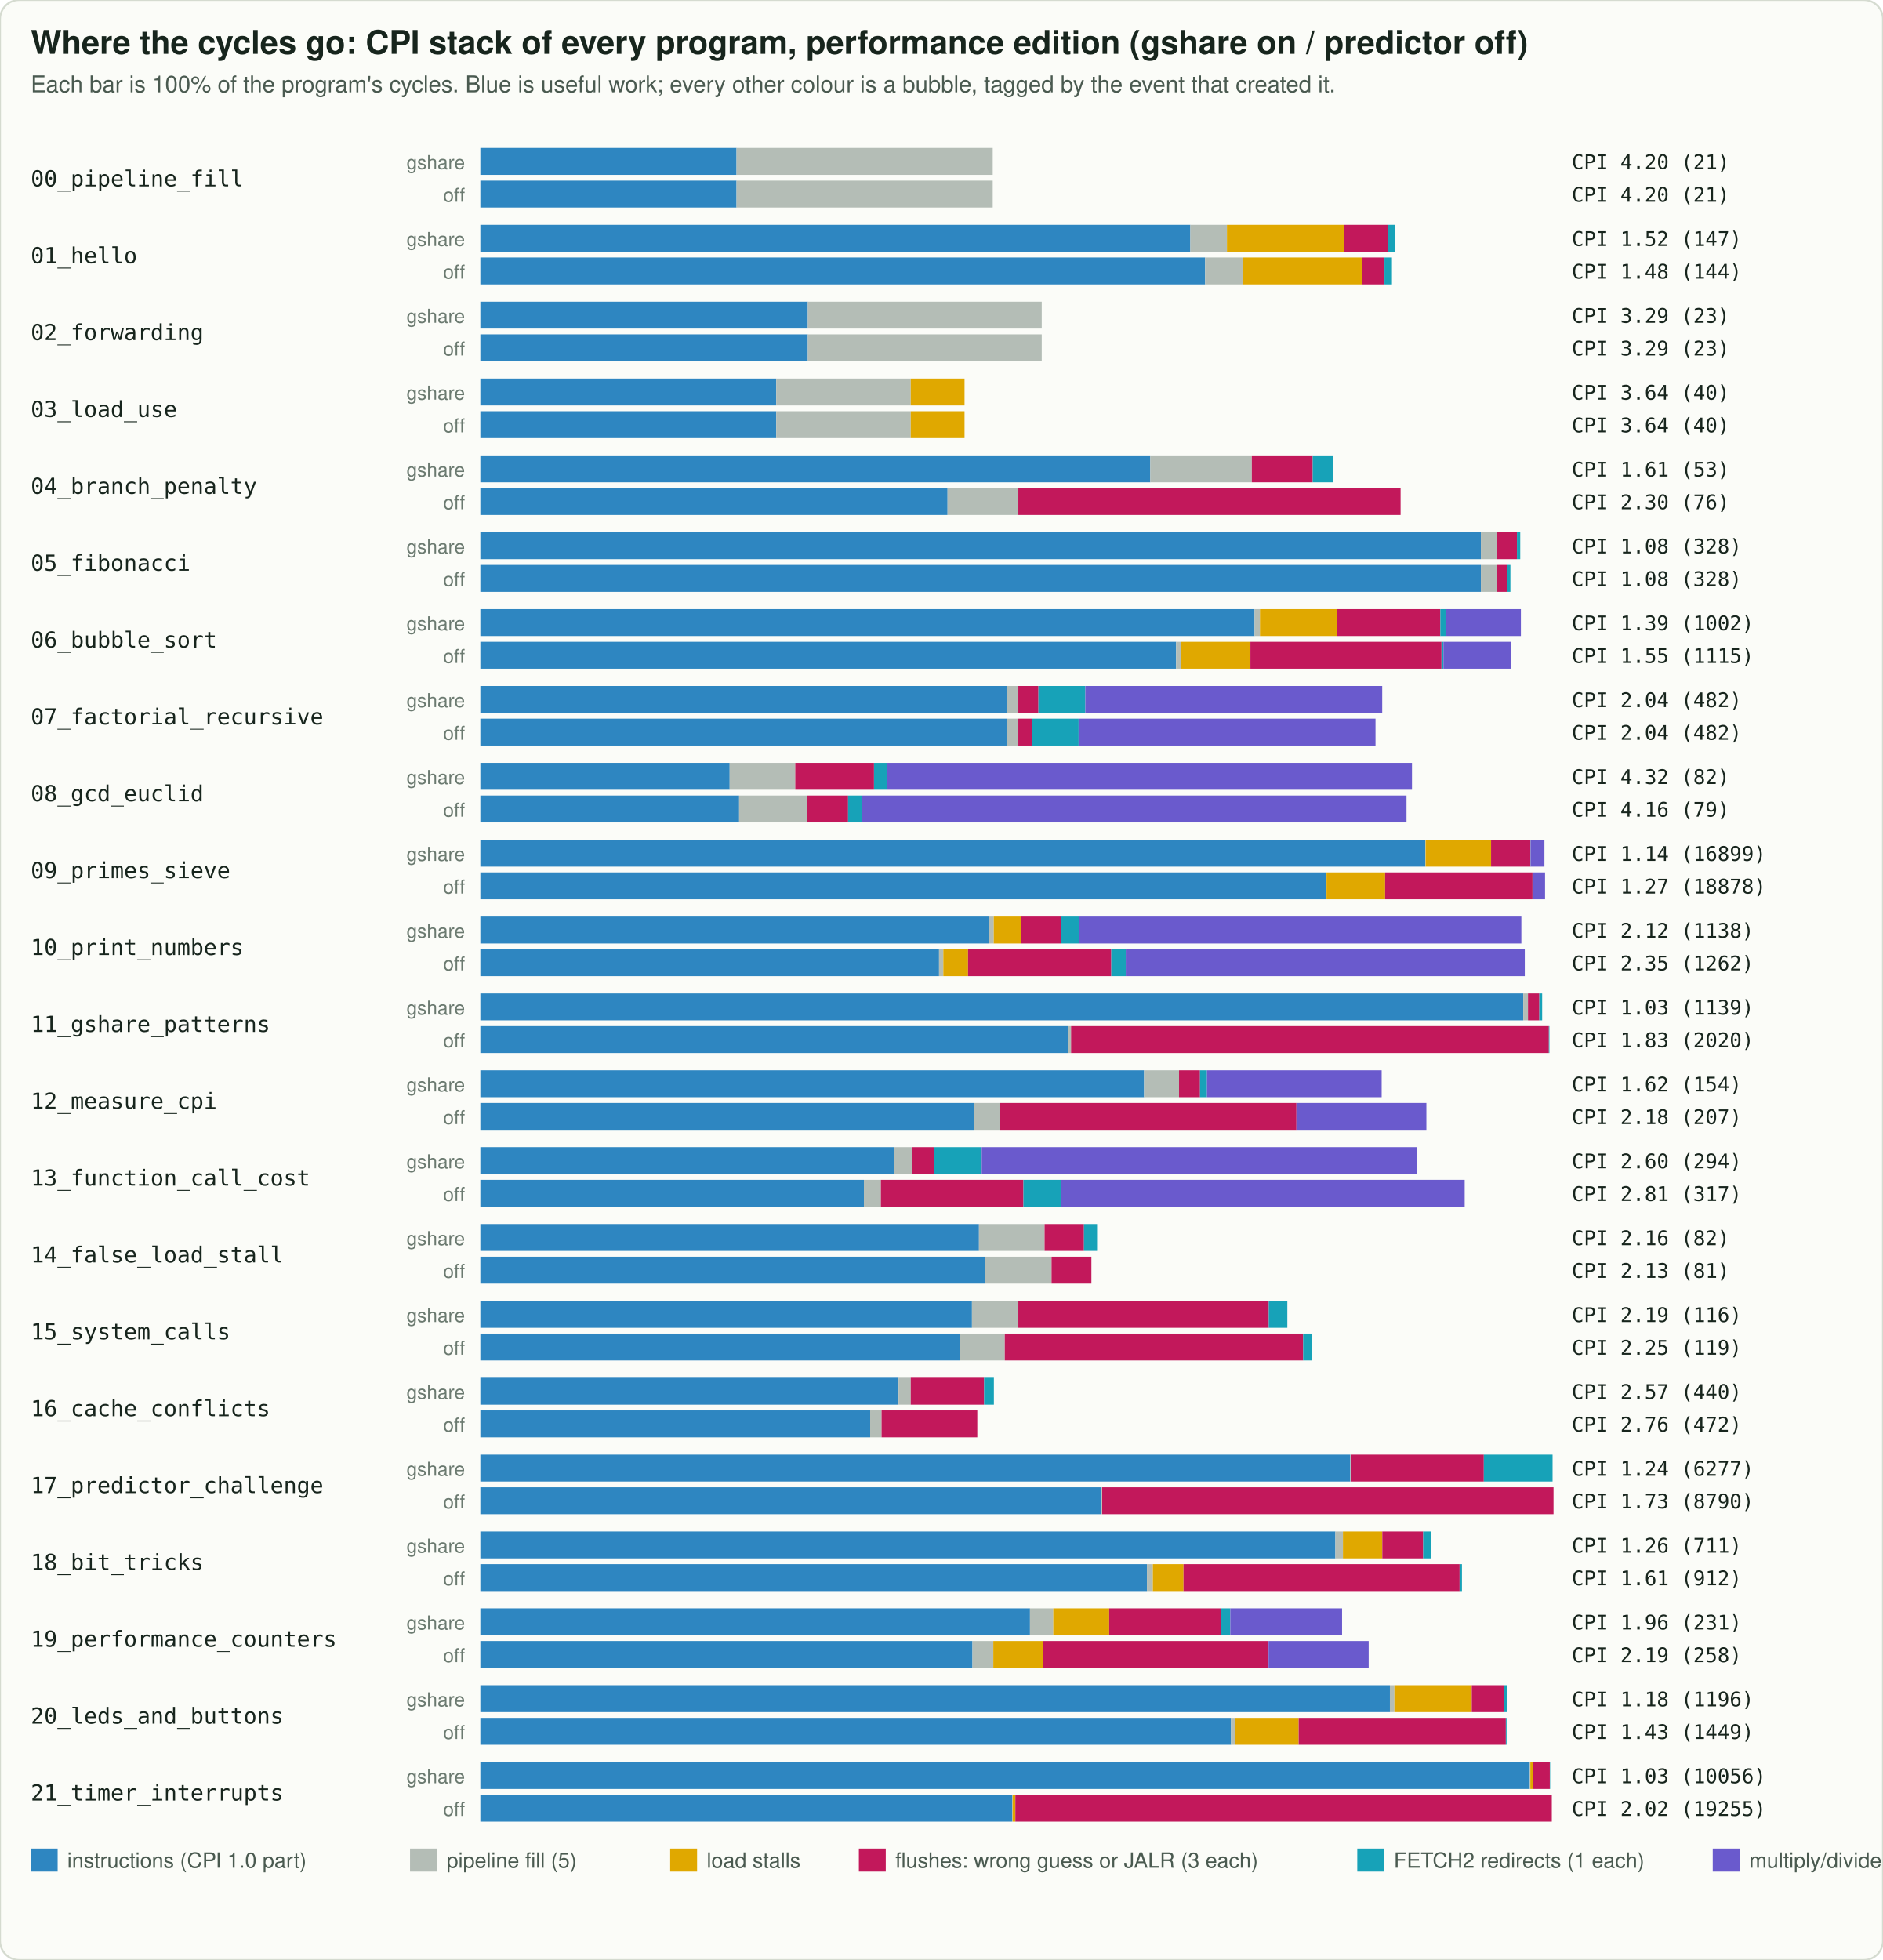
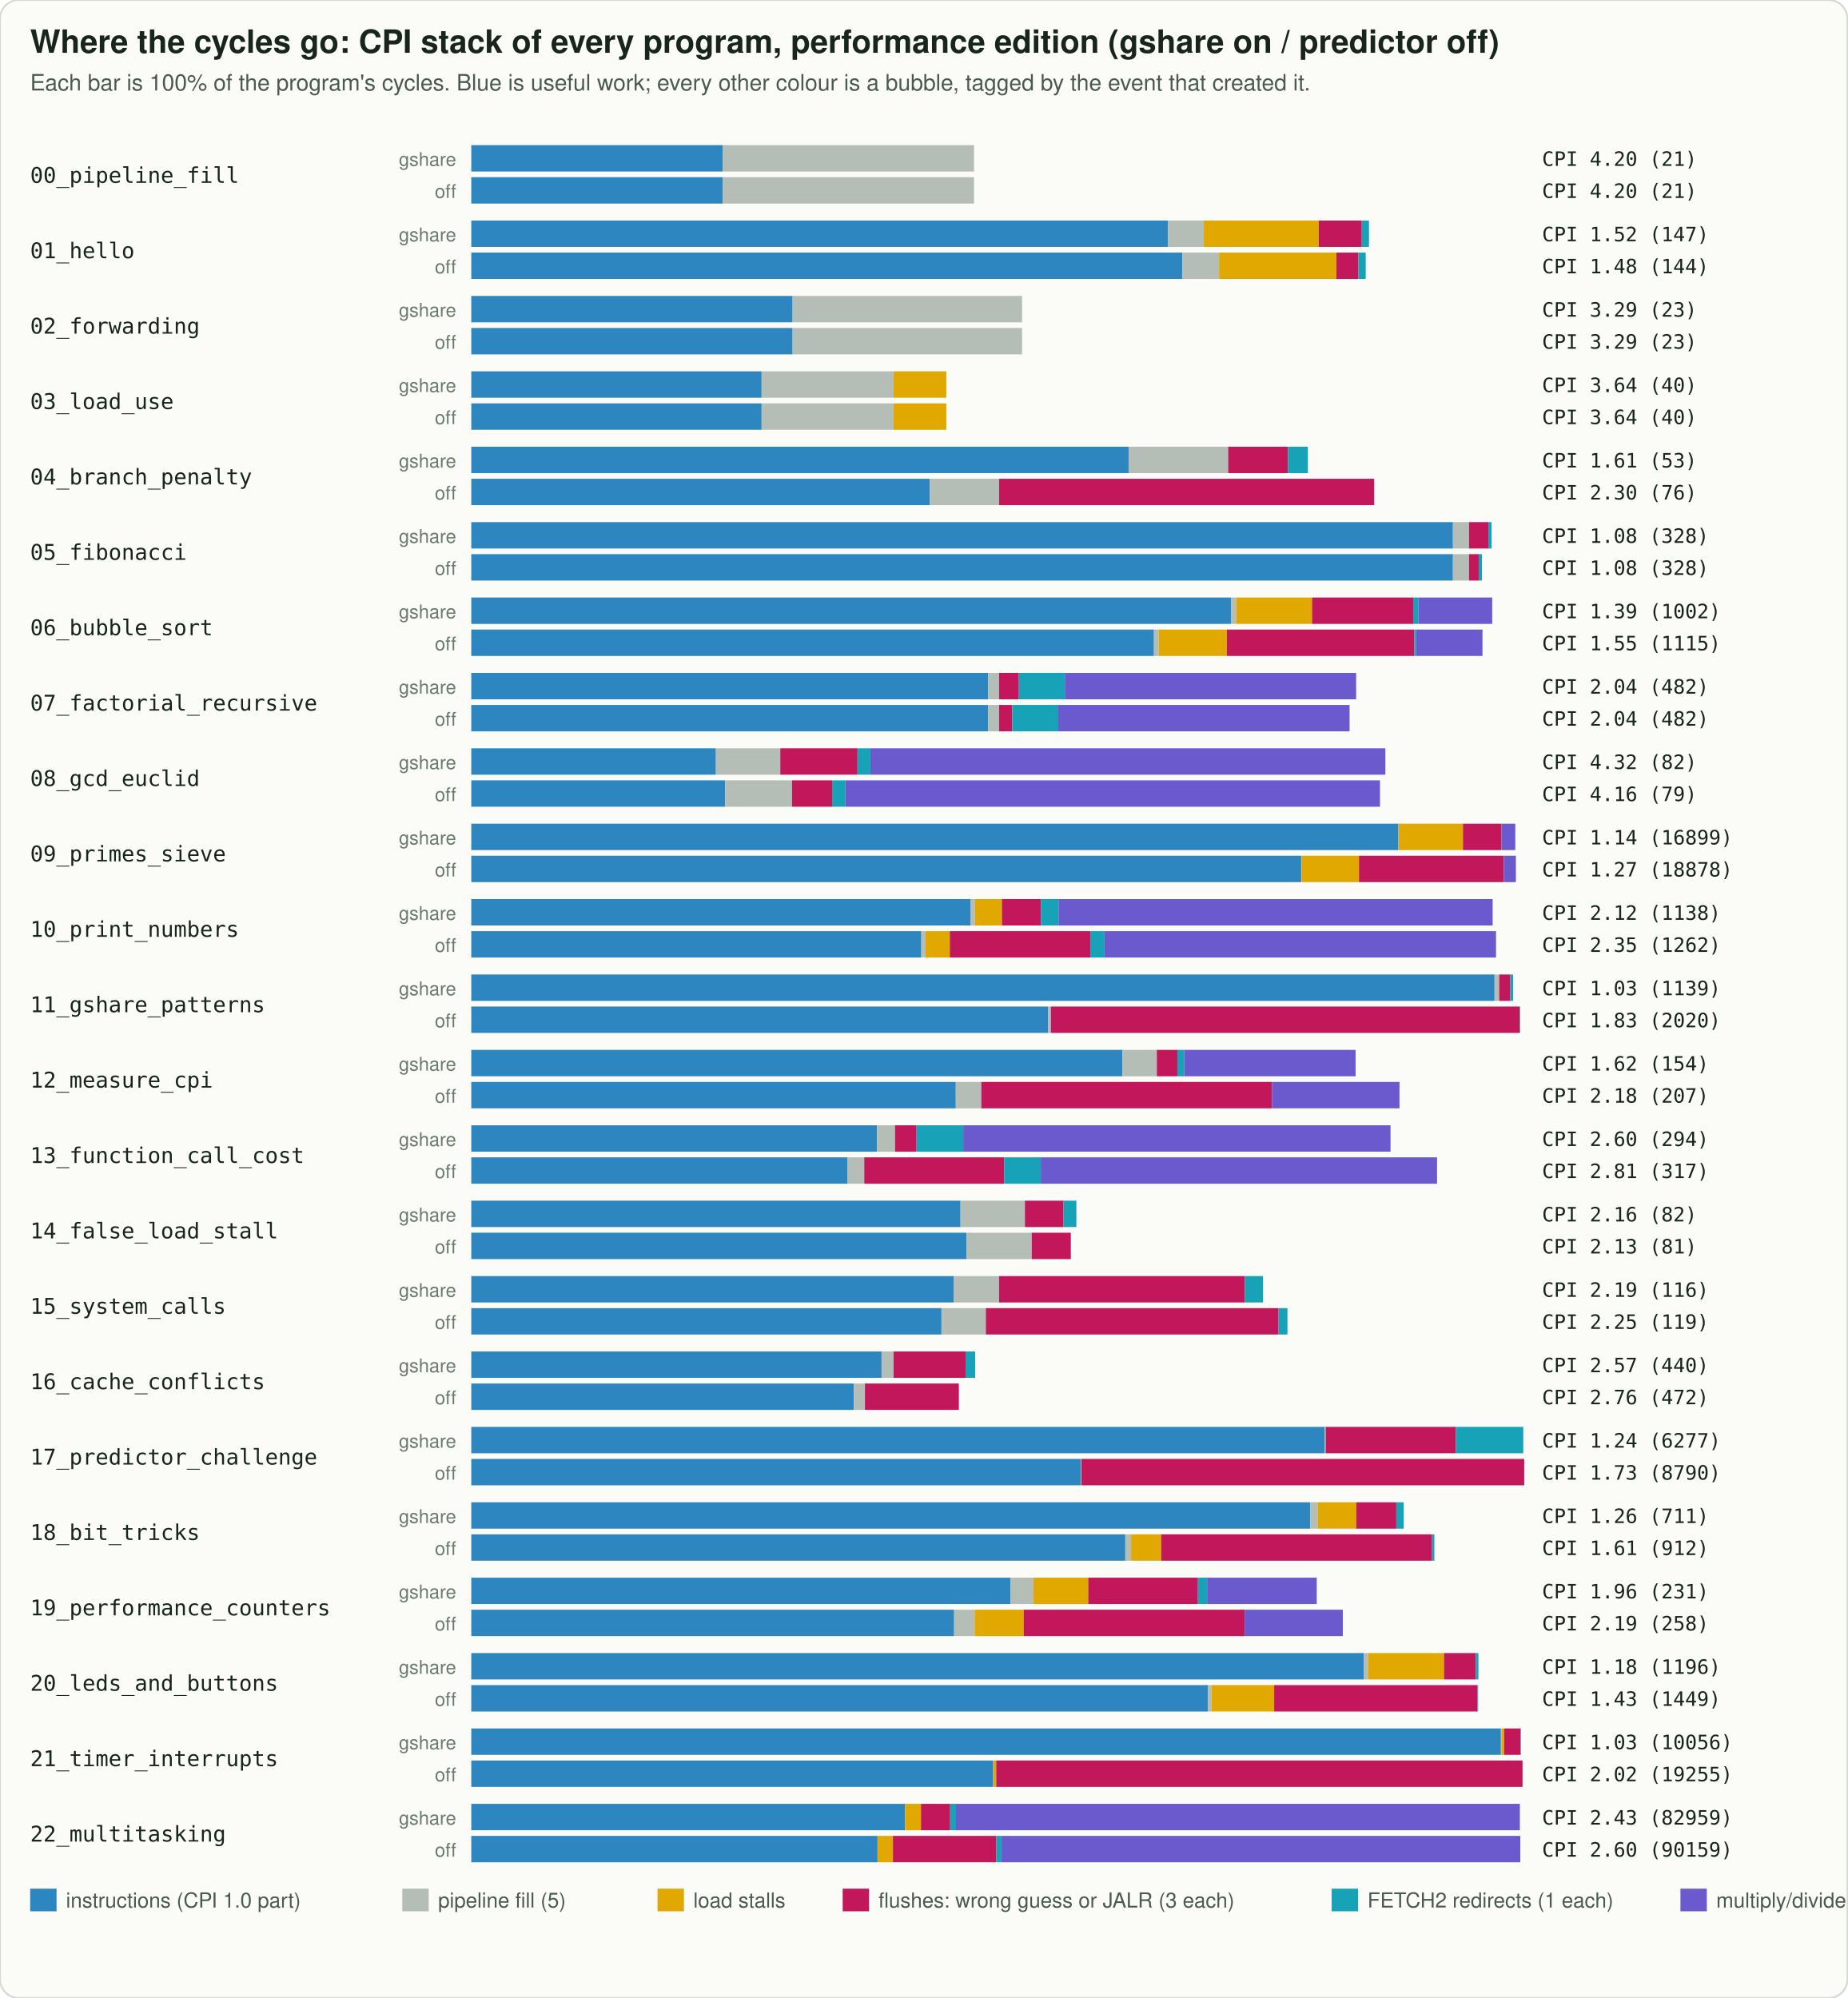
- <svg xmlns="http://www.w3.org/2000/svg" viewBox="0 0 980 1020" width="980" height="1020">
+ <svg xmlns="http://www.w3.org/2000/svg" viewBox="0 0 980 1060" width="980" height="1060">
  <rect width="100%" height="100%" rx="10" fill="#FBFCF8" stroke="#D5DBD0" />
  <text x="16" y="28" font-family="'IBM Plex Sans','Segoe UI',Helvetica,Arial,sans-serif" font-size="17" font-weight="600" fill="#17251D">Where the cycles go: CPI stack of every program, performance edition (gshare on / predictor off)</text>
  <text x="16" y="48" font-family="'IBM Plex Sans','Segoe UI',Helvetica,Arial,sans-serif" font-size="12" fill="#4A5A50">Each bar is 100% of the program's cycles. Blue is useful work; every other colour is a bubble, tagged by the event that created it.</text>
  <text x="16" y="97" font-family="'IBM Plex Mono',Consolas,monospace" font-size="11.5" fill="#17251D">00_pipeline_fill</text>
  <text x="242" y="88" font-family="'IBM Plex Sans','Segoe UI',Helvetica,Arial,sans-serif" font-size="10" fill="#6B7A70" text-anchor="end">gshare</text>
  <rect x="250" y="77" width="133.333" height="14" fill="#2E86C1" />
  <rect x="383.333" y="77" width="133.333" height="14" fill="#B4BDB6" />
  <rect x="516.667" y="77" width="0" height="14" fill="#E0A800" />
  <rect x="516.667" y="77" width="0" height="14" fill="#C2185B" />
  <rect x="516.667" y="77" width="0" height="14" fill="#17A2B8" />
  <rect x="516.667" y="77" width="0" height="14" fill="#6A5ACD" />
  <text x="818" y="88" font-family="'IBM Plex Mono',Consolas,monospace" font-size="10.5" fill="#17251D">CPI 4.20  (21)</text>
  <text x="242" y="105" font-family="'IBM Plex Sans','Segoe UI',Helvetica,Arial,sans-serif" font-size="10" fill="#6B7A70" text-anchor="end">off</text>
  <rect x="250" y="94" width="133.333" height="14" fill="#2E86C1" />
  <rect x="383.333" y="94" width="133.333" height="14" fill="#B4BDB6" />
  <rect x="516.667" y="94" width="0" height="14" fill="#E0A800" />
  <rect x="516.667" y="94" width="0" height="14" fill="#C2185B" />
  <rect x="516.667" y="94" width="0" height="14" fill="#17A2B8" />
  <rect x="516.667" y="94" width="0" height="14" fill="#6A5ACD" />
  <text x="818" y="105" font-family="'IBM Plex Mono',Consolas,monospace" font-size="10.5" fill="#17251D">CPI 4.20  (21)</text>
  <text x="16" y="137" font-family="'IBM Plex Mono',Consolas,monospace" font-size="11.5" fill="#17251D">01_hello</text>
  <text x="242" y="128" font-family="'IBM Plex Sans','Segoe UI',Helvetica,Arial,sans-serif" font-size="10" fill="#6B7A70" text-anchor="end">gshare</text>
  <rect x="250" y="117" width="369.524" height="14" fill="#2E86C1" />
  <rect x="619.524" y="117" width="19.048" height="14" fill="#B4BDB6" />
  <rect x="638.571" y="117" width="60.952" height="14" fill="#E0A800" />
  <rect x="699.524" y="117" width="22.857" height="14" fill="#C2185B" />
  <rect x="722.381" y="117" width="3.81" height="14" fill="#17A2B8" />
  <rect x="726.19" y="117" width="0" height="14" fill="#6A5ACD" />
  <text x="818" y="128" font-family="'IBM Plex Mono',Consolas,monospace" font-size="10.5" fill="#17251D">CPI 1.52  (147)</text>
  <text x="242" y="145" font-family="'IBM Plex Sans','Segoe UI',Helvetica,Arial,sans-serif" font-size="10" fill="#6B7A70" text-anchor="end">off</text>
  <rect x="250" y="134" width="377.222" height="14" fill="#2E86C1" />
  <rect x="627.222" y="134" width="19.444" height="14" fill="#B4BDB6" />
  <rect x="646.667" y="134" width="62.222" height="14" fill="#E0A800" />
  <rect x="708.889" y="134" width="11.667" height="14" fill="#C2185B" />
  <rect x="720.556" y="134" width="3.889" height="14" fill="#17A2B8" />
  <rect x="724.444" y="134" width="0" height="14" fill="#6A5ACD" />
  <text x="818" y="145" font-family="'IBM Plex Mono',Consolas,monospace" font-size="10.5" fill="#17251D">CPI 1.48  (144)</text>
  <text x="16" y="177" font-family="'IBM Plex Mono',Consolas,monospace" font-size="11.5" fill="#17251D">02_forwarding</text>
  <text x="242" y="168" font-family="'IBM Plex Sans','Segoe UI',Helvetica,Arial,sans-serif" font-size="10" fill="#6B7A70" text-anchor="end">gshare</text>
  <rect x="250" y="157" width="170.435" height="14" fill="#2E86C1" />
  <rect x="420.435" y="157" width="121.739" height="14" fill="#B4BDB6" />
  <rect x="542.174" y="157" width="0" height="14" fill="#E0A800" />
  <rect x="542.174" y="157" width="0" height="14" fill="#C2185B" />
  <rect x="542.174" y="157" width="0" height="14" fill="#17A2B8" />
  <rect x="542.174" y="157" width="0" height="14" fill="#6A5ACD" />
  <text x="818" y="168" font-family="'IBM Plex Mono',Consolas,monospace" font-size="10.5" fill="#17251D">CPI 3.29  (23)</text>
  <text x="242" y="185" font-family="'IBM Plex Sans','Segoe UI',Helvetica,Arial,sans-serif" font-size="10" fill="#6B7A70" text-anchor="end">off</text>
  <rect x="250" y="174" width="170.435" height="14" fill="#2E86C1" />
  <rect x="420.435" y="174" width="121.739" height="14" fill="#B4BDB6" />
  <rect x="542.174" y="174" width="0" height="14" fill="#E0A800" />
  <rect x="542.174" y="174" width="0" height="14" fill="#C2185B" />
  <rect x="542.174" y="174" width="0" height="14" fill="#17A2B8" />
  <rect x="542.174" y="174" width="0" height="14" fill="#6A5ACD" />
  <text x="818" y="185" font-family="'IBM Plex Mono',Consolas,monospace" font-size="10.5" fill="#17251D">CPI 3.29  (23)</text>
  <text x="16" y="217" font-family="'IBM Plex Mono',Consolas,monospace" font-size="11.5" fill="#17251D">03_load_use</text>
  <text x="242" y="208" font-family="'IBM Plex Sans','Segoe UI',Helvetica,Arial,sans-serif" font-size="10" fill="#6B7A70" text-anchor="end">gshare</text>
  <rect x="250" y="197" width="154" height="14" fill="#2E86C1" />
  <rect x="404" y="197" width="70" height="14" fill="#B4BDB6" />
  <rect x="474" y="197" width="28" height="14" fill="#E0A800" />
  <rect x="502" y="197" width="0" height="14" fill="#C2185B" />
  <rect x="502" y="197" width="0" height="14" fill="#17A2B8" />
  <rect x="502" y="197" width="0" height="14" fill="#6A5ACD" />
  <text x="818" y="208" font-family="'IBM Plex Mono',Consolas,monospace" font-size="10.5" fill="#17251D">CPI 3.64  (40)</text>
  <text x="242" y="225" font-family="'IBM Plex Sans','Segoe UI',Helvetica,Arial,sans-serif" font-size="10" fill="#6B7A70" text-anchor="end">off</text>
  <rect x="250" y="214" width="154" height="14" fill="#2E86C1" />
  <rect x="404" y="214" width="70" height="14" fill="#B4BDB6" />
  <rect x="474" y="214" width="28" height="14" fill="#E0A800" />
  <rect x="502" y="214" width="0" height="14" fill="#C2185B" />
  <rect x="502" y="214" width="0" height="14" fill="#17A2B8" />
  <rect x="502" y="214" width="0" height="14" fill="#6A5ACD" />
  <text x="818" y="225" font-family="'IBM Plex Mono',Consolas,monospace" font-size="10.5" fill="#17251D">CPI 3.64  (40)</text>
  <text x="16" y="257" font-family="'IBM Plex Mono',Consolas,monospace" font-size="11.5" fill="#17251D">04_branch_penalty</text>
  <text x="242" y="248" font-family="'IBM Plex Sans','Segoe UI',Helvetica,Arial,sans-serif" font-size="10" fill="#6B7A70" text-anchor="end">gshare</text>
  <rect x="250" y="237" width="348.679" height="14" fill="#2E86C1" />
  <rect x="598.679" y="237" width="52.83" height="14" fill="#B4BDB6" />
  <rect x="651.509" y="237" width="0" height="14" fill="#E0A800" />
  <rect x="651.509" y="237" width="31.698" height="14" fill="#C2185B" />
  <rect x="683.208" y="237" width="10.566" height="14" fill="#17A2B8" />
  <rect x="693.774" y="237" width="0" height="14" fill="#6A5ACD" />
  <text x="818" y="248" font-family="'IBM Plex Mono',Consolas,monospace" font-size="10.5" fill="#17251D">CPI 1.61  (53)</text>
  <text x="242" y="265" font-family="'IBM Plex Sans','Segoe UI',Helvetica,Arial,sans-serif" font-size="10" fill="#6B7A70" text-anchor="end">off</text>
  <rect x="250" y="254" width="243.158" height="14" fill="#2E86C1" />
  <rect x="493.158" y="254" width="36.842" height="14" fill="#B4BDB6" />
  <rect x="530" y="254" width="0" height="14" fill="#E0A800" />
  <rect x="530" y="254" width="198.947" height="14" fill="#C2185B" />
  <rect x="728.947" y="254" width="0" height="14" fill="#17A2B8" />
  <rect x="728.947" y="254" width="0" height="14" fill="#6A5ACD" />
  <text x="818" y="265" font-family="'IBM Plex Mono',Consolas,monospace" font-size="10.5" fill="#17251D">CPI 2.30  (76)</text>
  <text x="16" y="297" font-family="'IBM Plex Mono',Consolas,monospace" font-size="11.5" fill="#17251D">05_fibonacci</text>
  <text x="242" y="288" font-family="'IBM Plex Sans','Segoe UI',Helvetica,Arial,sans-serif" font-size="10" fill="#6B7A70" text-anchor="end">gshare</text>
  <rect x="250" y="277" width="520.732" height="14" fill="#2E86C1" />
  <rect x="770.732" y="277" width="8.537" height="14" fill="#B4BDB6" />
  <rect x="779.268" y="277" width="0" height="14" fill="#E0A800" />
  <rect x="779.268" y="277" width="10.244" height="14" fill="#C2185B" />
  <rect x="789.512" y="277" width="1.707" height="14" fill="#17A2B8" />
  <rect x="791.22" y="277" width="0" height="14" fill="#6A5ACD" />
  <text x="818" y="288" font-family="'IBM Plex Mono',Consolas,monospace" font-size="10.5" fill="#17251D">CPI 1.08  (328)</text>
  <text x="242" y="305" font-family="'IBM Plex Sans','Segoe UI',Helvetica,Arial,sans-serif" font-size="10" fill="#6B7A70" text-anchor="end">off</text>
  <rect x="250" y="294" width="520.732" height="14" fill="#2E86C1" />
  <rect x="770.732" y="294" width="8.537" height="14" fill="#B4BDB6" />
  <rect x="779.268" y="294" width="0" height="14" fill="#E0A800" />
  <rect x="779.268" y="294" width="5.122" height="14" fill="#C2185B" />
  <rect x="784.39" y="294" width="1.707" height="14" fill="#17A2B8" />
  <rect x="786.098" y="294" width="0" height="14" fill="#6A5ACD" />
  <text x="818" y="305" font-family="'IBM Plex Mono',Consolas,monospace" font-size="10.5" fill="#17251D">CPI 1.08  (328)</text>
  <text x="16" y="337" font-family="'IBM Plex Mono',Consolas,monospace" font-size="11.5" fill="#17251D">06_bubble_sort</text>
  <text x="242" y="328" font-family="'IBM Plex Sans','Segoe UI',Helvetica,Arial,sans-serif" font-size="10" fill="#6B7A70" text-anchor="end">gshare</text>
  <rect x="250" y="317" width="402.954" height="14" fill="#2E86C1" />
  <rect x="652.954" y="317" width="2.794" height="14" fill="#B4BDB6" />
  <rect x="655.749" y="317" width="40.24" height="14" fill="#E0A800" />
  <rect x="695.988" y="317" width="53.653" height="14" fill="#C2185B" />
  <rect x="749.641" y="317" width="2.794" height="14" fill="#17A2B8" />
  <rect x="752.435" y="317" width="39.122" height="14" fill="#6A5ACD" />
  <text x="818" y="328" font-family="'IBM Plex Mono',Consolas,monospace" font-size="10.5" fill="#17251D">CPI 1.39  (1002)</text>
  <text x="242" y="345" font-family="'IBM Plex Sans','Segoe UI',Helvetica,Arial,sans-serif" font-size="10" fill="#6B7A70" text-anchor="end">off</text>
  <rect x="250" y="334" width="362.117" height="14" fill="#2E86C1" />
  <rect x="612.117" y="334" width="2.511" height="14" fill="#B4BDB6" />
  <rect x="614.628" y="334" width="36.161" height="14" fill="#E0A800" />
  <rect x="650.789" y="334" width="99.444" height="14" fill="#C2185B" />
  <rect x="750.233" y="334" width="1.004" height="14" fill="#17A2B8" />
  <rect x="751.238" y="334" width="35.157" height="14" fill="#6A5ACD" />
  <text x="818" y="345" font-family="'IBM Plex Mono',Consolas,monospace" font-size="10.5" fill="#17251D">CPI 1.55  (1115)</text>
  <text x="16" y="377" font-family="'IBM Plex Mono',Consolas,monospace" font-size="11.5" fill="#17251D">07_factorial_recursive</text>
  <text x="242" y="368" font-family="'IBM Plex Sans','Segoe UI',Helvetica,Arial,sans-serif" font-size="10" fill="#6B7A70" text-anchor="end">gshare</text>
  <rect x="250" y="357" width="274.191" height="14" fill="#2E86C1" />
  <rect x="524.191" y="357" width="5.809" height="14" fill="#B4BDB6" />
  <rect x="530" y="357" width="0" height="14" fill="#E0A800" />
  <rect x="530" y="357" width="10.456" height="14" fill="#C2185B" />
  <rect x="540.456" y="357" width="24.398" height="14" fill="#17A2B8" />
  <rect x="564.855" y="357" width="154.523" height="14" fill="#6A5ACD" />
  <text x="818" y="368" font-family="'IBM Plex Mono',Consolas,monospace" font-size="10.5" fill="#17251D">CPI 2.04  (482)</text>
  <text x="242" y="385" font-family="'IBM Plex Sans','Segoe UI',Helvetica,Arial,sans-serif" font-size="10" fill="#6B7A70" text-anchor="end">off</text>
  <rect x="250" y="374" width="274.191" height="14" fill="#2E86C1" />
  <rect x="524.191" y="374" width="5.809" height="14" fill="#B4BDB6" />
  <rect x="530" y="374" width="0" height="14" fill="#E0A800" />
  <rect x="530" y="374" width="6.971" height="14" fill="#C2185B" />
  <rect x="536.971" y="374" width="24.398" height="14" fill="#17A2B8" />
  <rect x="561.369" y="374" width="154.523" height="14" fill="#6A5ACD" />
  <text x="818" y="385" font-family="'IBM Plex Mono',Consolas,monospace" font-size="10.5" fill="#17251D">CPI 2.04  (482)</text>
  <text x="16" y="417" font-family="'IBM Plex Mono',Consolas,monospace" font-size="11.5" fill="#17251D">08_gcd_euclid</text>
  <text x="242" y="408" font-family="'IBM Plex Sans','Segoe UI',Helvetica,Arial,sans-serif" font-size="10" fill="#6B7A70" text-anchor="end">gshare</text>
  <rect x="250" y="397" width="129.756" height="14" fill="#2E86C1" />
  <rect x="379.756" y="397" width="34.146" height="14" fill="#B4BDB6" />
  <rect x="413.902" y="397" width="0" height="14" fill="#E0A800" />
  <rect x="413.902" y="397" width="40.976" height="14" fill="#C2185B" />
  <rect x="454.878" y="397" width="6.829" height="14" fill="#17A2B8" />
  <rect x="461.707" y="397" width="273.171" height="14" fill="#6A5ACD" />
  <text x="818" y="408" font-family="'IBM Plex Mono',Consolas,monospace" font-size="10.5" fill="#17251D">CPI 4.32  (82)</text>
  <text x="242" y="425" font-family="'IBM Plex Sans','Segoe UI',Helvetica,Arial,sans-serif" font-size="10" fill="#6B7A70" text-anchor="end">off</text>
  <rect x="250" y="414" width="134.684" height="14" fill="#2E86C1" />
  <rect x="384.684" y="414" width="35.443" height="14" fill="#B4BDB6" />
  <rect x="420.127" y="414" width="0" height="14" fill="#E0A800" />
  <rect x="420.127" y="414" width="21.266" height="14" fill="#C2185B" />
  <rect x="441.392" y="414" width="7.089" height="14" fill="#17A2B8" />
  <rect x="448.481" y="414" width="283.544" height="14" fill="#6A5ACD" />
  <text x="818" y="425" font-family="'IBM Plex Mono',Consolas,monospace" font-size="10.5" fill="#17251D">CPI 4.16  (79)</text>
  <text x="16" y="457" font-family="'IBM Plex Mono',Consolas,monospace" font-size="11.5" fill="#17251D">09_primes_sieve</text>
  <text x="242" y="448" font-family="'IBM Plex Sans','Segoe UI',Helvetica,Arial,sans-serif" font-size="10" fill="#6B7A70" text-anchor="end">gshare</text>
  <rect x="250" y="437" width="491.802" height="14" fill="#2E86C1" />
  <rect x="741.802" y="437" width="0.166" height="14" fill="#B4BDB6" />
  <rect x="741.968" y="437" width="34.066" height="14" fill="#E0A800" />
  <rect x="776.033" y="437" width="20.479" height="14" fill="#C2185B" />
  <rect x="796.513" y="437" width="0.099" height="14" fill="#17A2B8" />
  <rect x="796.612" y="437" width="7.191" height="14" fill="#6A5ACD" />
  <text x="818" y="448" font-family="'IBM Plex Mono',Consolas,monospace" font-size="10.5" fill="#17251D">CPI 1.14  (16899)</text>
  <text x="242" y="465" font-family="'IBM Plex Sans','Segoe UI',Helvetica,Arial,sans-serif" font-size="10" fill="#6B7A70" text-anchor="end">off</text>
  <rect x="250" y="454" width="440.246" height="14" fill="#2E86C1" />
  <rect x="690.246" y="454" width="0.148" height="14" fill="#B4BDB6" />
  <rect x="690.394" y="454" width="30.495" height="14" fill="#E0A800" />
  <rect x="720.889" y="454" width="76.712" height="14" fill="#C2185B" />
  <rect x="797.6" y="454" width="0.089" height="14" fill="#17A2B8" />
  <rect x="797.689" y="454" width="6.437" height="14" fill="#6A5ACD" />
  <text x="818" y="465" font-family="'IBM Plex Mono',Consolas,monospace" font-size="10.5" fill="#17251D">CPI 1.27  (18878)</text>
  <text x="16" y="497" font-family="'IBM Plex Mono',Consolas,monospace" font-size="11.5" fill="#17251D">10_print_numbers</text>
  <text x="242" y="488" font-family="'IBM Plex Sans','Segoe UI',Helvetica,Arial,sans-serif" font-size="10" fill="#6B7A70" text-anchor="end">gshare</text>
  <rect x="250" y="477" width="264.745" height="14" fill="#2E86C1" />
  <rect x="514.745" y="477" width="2.46" height="14" fill="#B4BDB6" />
  <rect x="517.206" y="477" width="14.271" height="14" fill="#E0A800" />
  <rect x="531.476" y="477" width="20.668" height="14" fill="#C2185B" />
  <rect x="552.144" y="477" width="9.35" height="14" fill="#17A2B8" />
  <rect x="561.494" y="477" width="230.299" height="14" fill="#6A5ACD" />
  <text x="818" y="488" font-family="'IBM Plex Mono',Consolas,monospace" font-size="10.5" fill="#17251D">CPI 2.12  (1138)</text>
  <text x="242" y="505" font-family="'IBM Plex Sans','Segoe UI',Helvetica,Arial,sans-serif" font-size="10" fill="#6B7A70" text-anchor="end">off</text>
  <rect x="250" y="494" width="238.732" height="14" fill="#2E86C1" />
  <rect x="488.732" y="494" width="2.219" height="14" fill="#B4BDB6" />
  <rect x="490.951" y="494" width="12.868" height="14" fill="#E0A800" />
  <rect x="503.819" y="494" width="74.548" height="14" fill="#C2185B" />
  <rect x="578.368" y="494" width="7.544" height="14" fill="#17A2B8" />
  <rect x="585.911" y="494" width="207.67" height="14" fill="#6A5ACD" />
  <text x="818" y="505" font-family="'IBM Plex Mono',Consolas,monospace" font-size="10.5" fill="#17251D">CPI 2.35  (1262)</text>
  <text x="16" y="537" font-family="'IBM Plex Mono',Consolas,monospace" font-size="11.5" fill="#17251D">11_gshare_patterns</text>
  <text x="242" y="528" font-family="'IBM Plex Sans','Segoe UI',Helvetica,Arial,sans-serif" font-size="10" fill="#6B7A70" text-anchor="end">gshare</text>
  <rect x="250" y="517" width="542.792" height="14" fill="#2E86C1" />
  <rect x="792.792" y="517" width="2.458" height="14" fill="#B4BDB6" />
  <rect x="795.25" y="517" width="0" height="14" fill="#E0A800" />
  <rect x="795.25" y="517" width="5.9" height="14" fill="#C2185B" />
  <rect x="801.15" y="517" width="1.475" height="14" fill="#17A2B8" />
  <rect x="802.625" y="517" width="0" height="14" fill="#6A5ACD" />
  <text x="818" y="528" font-family="'IBM Plex Mono',Consolas,monospace" font-size="10.5" fill="#17251D">CPI 1.03  (1139)</text>
  <text x="242" y="545" font-family="'IBM Plex Sans','Segoe UI',Helvetica,Arial,sans-serif" font-size="10" fill="#6B7A70" text-anchor="end">off</text>
  <rect x="250" y="534" width="306.059" height="14" fill="#2E86C1" />
  <rect x="556.059" y="534" width="1.386" height="14" fill="#B4BDB6" />
  <rect x="557.446" y="534" width="0" height="14" fill="#E0A800" />
  <rect x="557.446" y="534" width="248.673" height="14" fill="#C2185B" />
  <rect x="806.119" y="534" width="0.277" height="14" fill="#17A2B8" />
  <rect x="806.396" y="534" width="0" height="14" fill="#6A5ACD" />
  <text x="818" y="545" font-family="'IBM Plex Mono',Consolas,monospace" font-size="10.5" fill="#17251D">CPI 1.83  (2020)</text>
  <text x="16" y="577" font-family="'IBM Plex Mono',Consolas,monospace" font-size="11.5" fill="#17251D">12_measure_cpi</text>
  <text x="242" y="568" font-family="'IBM Plex Sans','Segoe UI',Helvetica,Arial,sans-serif" font-size="10" fill="#6B7A70" text-anchor="end">gshare</text>
  <rect x="250" y="557" width="345.455" height="14" fill="#2E86C1" />
  <rect x="595.455" y="557" width="18.182" height="14" fill="#B4BDB6" />
  <rect x="613.636" y="557" width="0" height="14" fill="#E0A800" />
  <rect x="613.636" y="557" width="10.909" height="14" fill="#C2185B" />
  <rect x="624.545" y="557" width="3.636" height="14" fill="#17A2B8" />
  <rect x="628.182" y="557" width="90.909" height="14" fill="#6A5ACD" />
  <text x="818" y="568" font-family="'IBM Plex Mono',Consolas,monospace" font-size="10.5" fill="#17251D">CPI 1.62  (154)</text>
  <text x="242" y="585" font-family="'IBM Plex Sans','Segoe UI',Helvetica,Arial,sans-serif" font-size="10" fill="#6B7A70" text-anchor="end">off</text>
  <rect x="250" y="574" width="257.005" height="14" fill="#2E86C1" />
  <rect x="507.005" y="574" width="13.527" height="14" fill="#B4BDB6" />
  <rect x="520.531" y="574" width="0" height="14" fill="#E0A800" />
  <rect x="520.531" y="574" width="154.203" height="14" fill="#C2185B" />
  <rect x="674.734" y="574" width="0" height="14" fill="#17A2B8" />
  <rect x="674.734" y="574" width="67.633" height="14" fill="#6A5ACD" />
  <text x="818" y="585" font-family="'IBM Plex Mono',Consolas,monospace" font-size="10.5" fill="#17251D">CPI 2.18  (207)</text>
  <text x="16" y="617" font-family="'IBM Plex Mono',Consolas,monospace" font-size="11.5" fill="#17251D">13_function_call_cost</text>
  <text x="242" y="608" font-family="'IBM Plex Sans','Segoe UI',Helvetica,Arial,sans-serif" font-size="10" fill="#6B7A70" text-anchor="end">gshare</text>
  <rect x="250" y="597" width="215.238" height="14" fill="#2E86C1" />
  <rect x="465.238" y="597" width="9.524" height="14" fill="#B4BDB6" />
  <rect x="474.762" y="597" width="0" height="14" fill="#E0A800" />
  <rect x="474.762" y="597" width="11.429" height="14" fill="#C2185B" />
  <rect x="486.19" y="597" width="24.762" height="14" fill="#17A2B8" />
  <rect x="510.952" y="597" width="226.667" height="14" fill="#6A5ACD" />
  <text x="818" y="608" font-family="'IBM Plex Mono',Consolas,monospace" font-size="10.5" fill="#17251D">CPI 2.60  (294)</text>
  <text x="242" y="625" font-family="'IBM Plex Sans','Segoe UI',Helvetica,Arial,sans-serif" font-size="10" fill="#6B7A70" text-anchor="end">off</text>
  <rect x="250" y="614" width="199.621" height="14" fill="#2E86C1" />
  <rect x="449.621" y="614" width="8.833" height="14" fill="#B4BDB6" />
  <rect x="458.454" y="614" width="0" height="14" fill="#E0A800" />
  <rect x="458.454" y="614" width="74.196" height="14" fill="#C2185B" />
  <rect x="532.65" y="614" width="19.432" height="14" fill="#17A2B8" />
  <rect x="552.082" y="614" width="210.221" height="14" fill="#6A5ACD" />
  <text x="818" y="625" font-family="'IBM Plex Mono',Consolas,monospace" font-size="10.5" fill="#17251D">CPI 2.81  (317)</text>
  <text x="16" y="657" font-family="'IBM Plex Mono',Consolas,monospace" font-size="11.5" fill="#17251D">14_false_load_stall</text>
  <text x="242" y="648" font-family="'IBM Plex Sans','Segoe UI',Helvetica,Arial,sans-serif" font-size="10" fill="#6B7A70" text-anchor="end">gshare</text>
  <rect x="250" y="637" width="259.512" height="14" fill="#2E86C1" />
  <rect x="509.512" y="637" width="34.146" height="14" fill="#B4BDB6" />
  <rect x="543.659" y="637" width="0" height="14" fill="#E0A800" />
  <rect x="543.659" y="637" width="20.488" height="14" fill="#C2185B" />
  <rect x="564.146" y="637" width="6.829" height="14" fill="#17A2B8" />
  <rect x="570.976" y="637" width="0" height="14" fill="#6A5ACD" />
  <text x="818" y="648" font-family="'IBM Plex Mono',Consolas,monospace" font-size="10.5" fill="#17251D">CPI 2.16  (82)</text>
  <text x="242" y="665" font-family="'IBM Plex Sans','Segoe UI',Helvetica,Arial,sans-serif" font-size="10" fill="#6B7A70" text-anchor="end">off</text>
  <rect x="250" y="654" width="262.716" height="14" fill="#2E86C1" />
  <rect x="512.716" y="654" width="34.568" height="14" fill="#B4BDB6" />
  <rect x="547.284" y="654" width="0" height="14" fill="#E0A800" />
  <rect x="547.284" y="654" width="20.741" height="14" fill="#C2185B" />
  <rect x="568.025" y="654" width="0" height="14" fill="#17A2B8" />
  <rect x="568.025" y="654" width="0" height="14" fill="#6A5ACD" />
  <text x="818" y="665" font-family="'IBM Plex Mono',Consolas,monospace" font-size="10.5" fill="#17251D">CPI 2.13  (81)</text>
  <text x="16" y="697" font-family="'IBM Plex Mono',Consolas,monospace" font-size="11.5" fill="#17251D">15_system_calls</text>
  <text x="242" y="688" font-family="'IBM Plex Sans','Segoe UI',Helvetica,Arial,sans-serif" font-size="10" fill="#6B7A70" text-anchor="end">gshare</text>
  <rect x="250" y="677" width="255.862" height="14" fill="#2E86C1" />
  <rect x="505.862" y="677" width="24.138" height="14" fill="#B4BDB6" />
  <rect x="530" y="677" width="0" height="14" fill="#E0A800" />
  <rect x="530" y="677" width="130.345" height="14" fill="#C2185B" />
  <rect x="660.345" y="677" width="9.655" height="14" fill="#17A2B8" />
  <rect x="670" y="677" width="0" height="14" fill="#6A5ACD" />
  <text x="818" y="688" font-family="'IBM Plex Mono',Consolas,monospace" font-size="10.5" fill="#17251D">CPI 2.19  (116)</text>
  <text x="242" y="705" font-family="'IBM Plex Sans','Segoe UI',Helvetica,Arial,sans-serif" font-size="10" fill="#6B7A70" text-anchor="end">off</text>
  <rect x="250" y="694" width="249.412" height="14" fill="#2E86C1" />
  <rect x="499.412" y="694" width="23.529" height="14" fill="#B4BDB6" />
  <rect x="522.941" y="694" width="0" height="14" fill="#E0A800" />
  <rect x="522.941" y="694" width="155.294" height="14" fill="#C2185B" />
  <rect x="678.235" y="694" width="4.706" height="14" fill="#17A2B8" />
  <rect x="682.941" y="694" width="0" height="14" fill="#6A5ACD" />
  <text x="818" y="705" font-family="'IBM Plex Mono',Consolas,monospace" font-size="10.5" fill="#17251D">CPI 2.25  (119)</text>
  <text x="16" y="737" font-family="'IBM Plex Mono',Consolas,monospace" font-size="11.5" fill="#17251D">16_cache_conflicts</text>
  <text x="242" y="728" font-family="'IBM Plex Sans','Segoe UI',Helvetica,Arial,sans-serif" font-size="10" fill="#6B7A70" text-anchor="end">gshare</text>
  <rect x="250" y="717" width="217.636" height="14" fill="#2E86C1" />
  <rect x="467.636" y="717" width="6.364" height="14" fill="#B4BDB6" />
  <rect x="474" y="717" width="0" height="14" fill="#E0A800" />
  <rect x="474" y="717" width="38.182" height="14" fill="#C2185B" />
  <rect x="512.182" y="717" width="5.091" height="14" fill="#17A2B8" />
  <rect x="517.273" y="717" width="0" height="14" fill="#6A5ACD" />
  <text x="818" y="728" font-family="'IBM Plex Mono',Consolas,monospace" font-size="10.5" fill="#17251D">CPI 2.57  (440)</text>
  <text x="242" y="745" font-family="'IBM Plex Sans','Segoe UI',Helvetica,Arial,sans-serif" font-size="10" fill="#6B7A70" text-anchor="end">off</text>
  <rect x="250" y="734" width="202.881" height="14" fill="#2E86C1" />
  <rect x="452.881" y="734" width="5.932" height="14" fill="#B4BDB6" />
  <rect x="458.814" y="734" width="0" height="14" fill="#E0A800" />
  <rect x="458.814" y="734" width="49.831" height="14" fill="#C2185B" />
  <rect x="508.644" y="734" width="0" height="14" fill="#17A2B8" />
  <rect x="508.644" y="734" width="0" height="14" fill="#6A5ACD" />
  <text x="818" y="745" font-family="'IBM Plex Mono',Consolas,monospace" font-size="10.5" fill="#17251D">CPI 2.76  (472)</text>
  <text x="16" y="777" font-family="'IBM Plex Mono',Consolas,monospace" font-size="11.5" fill="#17251D">17_predictor_challenge</text>
  <text x="242" y="768" font-family="'IBM Plex Sans','Segoe UI',Helvetica,Arial,sans-serif" font-size="10" fill="#6B7A70" text-anchor="end">gshare</text>
  <rect x="250" y="757" width="452.764" height="14" fill="#2E86C1" />
  <rect x="702.764" y="757" width="0.446" height="14" fill="#B4BDB6" />
  <rect x="703.21" y="757" width="0" height="14" fill="#E0A800" />
  <rect x="703.21" y="757" width="69.052" height="14" fill="#C2185B" />
  <rect x="772.262" y="757" width="35.775" height="14" fill="#17A2B8" />
  <rect x="808.037" y="757" width="0" height="14" fill="#6A5ACD" />
  <text x="818" y="768" font-family="'IBM Plex Mono',Consolas,monospace" font-size="10.5" fill="#17251D">CPI 1.24  (6277)</text>
  <text x="242" y="785" font-family="'IBM Plex Sans','Segoe UI',Helvetica,Arial,sans-serif" font-size="10" fill="#6B7A70" text-anchor="end">off</text>
  <rect x="250" y="774" width="323.322" height="14" fill="#2E86C1" />
  <rect x="573.322" y="774" width="0.319" height="14" fill="#B4BDB6" />
  <rect x="573.641" y="774" width="0" height="14" fill="#E0A800" />
  <rect x="573.641" y="774" width="234.894" height="14" fill="#C2185B" />
  <rect x="808.535" y="774" width="0" height="14" fill="#17A2B8" />
  <rect x="808.535" y="774" width="0" height="14" fill="#6A5ACD" />
  <text x="818" y="785" font-family="'IBM Plex Mono',Consolas,monospace" font-size="10.5" fill="#17251D">CPI 1.73  (8790)</text>
  <text x="16" y="817" font-family="'IBM Plex Mono',Consolas,monospace" font-size="11.5" fill="#17251D">18_bit_tricks</text>
  <text x="242" y="808" font-family="'IBM Plex Sans','Segoe UI',Helvetica,Arial,sans-serif" font-size="10" fill="#6B7A70" text-anchor="end">gshare</text>
  <rect x="250" y="797" width="445.007" height="14" fill="#2E86C1" />
  <rect x="695.007" y="797" width="3.938" height="14" fill="#B4BDB6" />
  <rect x="698.945" y="797" width="20.478" height="14" fill="#E0A800" />
  <rect x="719.423" y="797" width="21.266" height="14" fill="#C2185B" />
  <rect x="740.689" y="797" width="3.938" height="14" fill="#17A2B8" />
  <rect x="744.627" y="797" width="0" height="14" fill="#6A5ACD" />
  <text x="818" y="808" font-family="'IBM Plex Mono',Consolas,monospace" font-size="10.5" fill="#17251D">CPI 1.26  (711)</text>
  <text x="242" y="825" font-family="'IBM Plex Sans','Segoe UI',Helvetica,Arial,sans-serif" font-size="10" fill="#6B7A70" text-anchor="end">off</text>
  <rect x="250" y="814" width="346.93" height="14" fill="#2E86C1" />
  <rect x="596.93" y="814" width="3.07" height="14" fill="#B4BDB6" />
  <rect x="600" y="814" width="15.965" height="14" fill="#E0A800" />
  <rect x="615.965" y="814" width="143.684" height="14" fill="#C2185B" />
  <rect x="759.649" y="814" width="1.228" height="14" fill="#17A2B8" />
  <rect x="760.877" y="814" width="0" height="14" fill="#6A5ACD" />
  <text x="818" y="825" font-family="'IBM Plex Mono',Consolas,monospace" font-size="10.5" fill="#17251D">CPI 1.61  (912)</text>
  <text x="16" y="857" font-family="'IBM Plex Mono',Consolas,monospace" font-size="11.5" fill="#17251D">19_performance_counters</text>
  <text x="242" y="848" font-family="'IBM Plex Sans','Segoe UI',Helvetica,Arial,sans-serif" font-size="10" fill="#6B7A70" text-anchor="end">gshare</text>
  <rect x="250" y="837" width="286.061" height="14" fill="#2E86C1" />
  <rect x="536.061" y="837" width="12.121" height="14" fill="#B4BDB6" />
  <rect x="548.182" y="837" width="29.091" height="14" fill="#E0A800" />
  <rect x="577.273" y="837" width="58.182" height="14" fill="#C2185B" />
  <rect x="635.455" y="837" width="4.848" height="14" fill="#17A2B8" />
  <rect x="640.303" y="837" width="58.182" height="14" fill="#6A5ACD" />
  <text x="818" y="848" font-family="'IBM Plex Mono',Consolas,monospace" font-size="10.5" fill="#17251D">CPI 1.96  (231)</text>
  <text x="242" y="865" font-family="'IBM Plex Sans','Segoe UI',Helvetica,Arial,sans-serif" font-size="10" fill="#6B7A70" text-anchor="end">off</text>
  <rect x="250" y="854" width="256.124" height="14" fill="#2E86C1" />
  <rect x="506.124" y="854" width="10.853" height="14" fill="#B4BDB6" />
  <rect x="516.977" y="854" width="26.047" height="14" fill="#E0A800" />
  <rect x="543.023" y="854" width="117.209" height="14" fill="#C2185B" />
  <rect x="660.233" y="854" width="0" height="14" fill="#17A2B8" />
  <rect x="660.233" y="854" width="52.093" height="14" fill="#6A5ACD" />
  <text x="818" y="865" font-family="'IBM Plex Mono',Consolas,monospace" font-size="10.5" fill="#17251D">CPI 2.19  (258)</text>
  <text x="16" y="897" font-family="'IBM Plex Mono',Consolas,monospace" font-size="11.5" fill="#17251D">20_leds_and_buttons</text>
  <text x="242" y="888" font-family="'IBM Plex Sans','Segoe UI',Helvetica,Arial,sans-serif" font-size="10" fill="#6B7A70" text-anchor="end">gshare</text>
  <rect x="250" y="877" width="473.378" height="14" fill="#2E86C1" />
  <rect x="723.378" y="877" width="2.341" height="14" fill="#B4BDB6" />
  <rect x="725.719" y="877" width="40.268" height="14" fill="#E0A800" />
  <rect x="765.987" y="877" width="16.856" height="14" fill="#C2185B" />
  <rect x="782.843" y="877" width="1.405" height="14" fill="#17A2B8" />
  <rect x="784.247" y="877" width="0" height="14" fill="#6A5ACD" />
  <text x="818" y="888" font-family="'IBM Plex Mono',Consolas,monospace" font-size="10.5" fill="#17251D">CPI 1.18  (1196)</text>
  <text x="242" y="905" font-family="'IBM Plex Sans','Segoe UI',Helvetica,Arial,sans-serif" font-size="10" fill="#6B7A70" text-anchor="end">off</text>
  <rect x="250" y="894" width="390.725" height="14" fill="#2E86C1" />
  <rect x="640.725" y="894" width="1.932" height="14" fill="#B4BDB6" />
  <rect x="642.657" y="894" width="33.237" height="14" fill="#E0A800" />
  <rect x="675.894" y="894" width="107.826" height="14" fill="#C2185B" />
  <rect x="783.72" y="894" width="0.386" height="14" fill="#17A2B8" />
  <rect x="784.106" y="894" width="0" height="14" fill="#6A5ACD" />
  <text x="818" y="905" font-family="'IBM Plex Mono',Consolas,monospace" font-size="10.5" fill="#17251D">CPI 1.43  (1449)</text>
  <text x="16" y="937" font-family="'IBM Plex Mono',Consolas,monospace" font-size="11.5" fill="#17251D">21_timer_interrupts</text>
  <text x="242" y="928" font-family="'IBM Plex Sans','Segoe UI',Helvetica,Arial,sans-serif" font-size="10" fill="#6B7A70" text-anchor="end">gshare</text>
  <rect x="250" y="917" width="546.189" height="14" fill="#2E86C1" />
  <rect x="796.189" y="917" width="0.278" height="14" fill="#B4BDB6" />
  <rect x="796.468" y="917" width="1.448" height="14" fill="#E0A800" />
  <rect x="797.916" y="917" width="8.687" height="14" fill="#C2185B" />
  <rect x="806.603" y="917" width="0.167" height="14" fill="#17A2B8" />
  <rect x="806.77" y="917" width="0" height="14" fill="#6A5ACD" />
  <text x="818" y="928" font-family="'IBM Plex Mono',Consolas,monospace" font-size="10.5" fill="#17251D">CPI 1.03  (10056)</text>
  <text x="242" y="945" font-family="'IBM Plex Sans','Segoe UI',Helvetica,Arial,sans-serif" font-size="10" fill="#6B7A70" text-anchor="end">off</text>
  <rect x="250" y="934" width="276.874" height="14" fill="#2E86C1" />
  <rect x="526.874" y="934" width="0.145" height="14" fill="#B4BDB6" />
  <rect x="527.019" y="934" width="1.425" height="14" fill="#E0A800" />
  <rect x="528.444" y="934" width="279.2" height="14" fill="#C2185B" />
  <rect x="807.644" y="934" width="0" height="14" fill="#17A2B8" />
  <rect x="807.644" y="934" width="0" height="14" fill="#6A5ACD" />
  <text x="818" y="945" font-family="'IBM Plex Mono',Consolas,monospace" font-size="10.5" fill="#17251D">CPI 2.02  (19255)</text>
-   <rect x="16" y="962" width="14" height="12" fill="#2E86C1" />
-   <text x="35" y="972" font-family="'IBM Plex Sans','Segoe UI',Helvetica,Arial,sans-serif" font-size="11" fill="#4A5A50">instructions (CPI 1.0 part)</text>
-   <rect x="213.4" y="962" width="14" height="12" fill="#B4BDB6" />
-   <text x="232.4" y="972" font-family="'IBM Plex Sans','Segoe UI',Helvetica,Arial,sans-serif" font-size="11" fill="#4A5A50">pipeline fill (5)</text>
-   <rect x="348.8" y="962" width="14" height="12" fill="#E0A800" />
-   <text x="367.8" y="972" font-family="'IBM Plex Sans','Segoe UI',Helvetica,Arial,sans-serif" font-size="11" fill="#4A5A50">load stalls</text>
-   <rect x="447" y="962" width="14" height="12" fill="#C2185B" />
-   <text x="466" y="972" font-family="'IBM Plex Sans','Segoe UI',Helvetica,Arial,sans-serif" font-size="11" fill="#4A5A50">flushes: wrong guess or JALR (3 each)</text>
-   <rect x="706.4" y="962" width="14" height="12" fill="#17A2B8" />
-   <text x="725.4" y="972" font-family="'IBM Plex Sans','Segoe UI',Helvetica,Arial,sans-serif" font-size="11" fill="#4A5A50">FETCH2 redirects (1 each)</text>
-   <rect x="891.4" y="962" width="14" height="12" fill="#6A5ACD" />
-   <text x="910.4" y="972" font-family="'IBM Plex Sans','Segoe UI',Helvetica,Arial,sans-serif" font-size="11" fill="#4A5A50">multiply/divide busy</text>
+   <text x="16" y="977" font-family="'IBM Plex Mono',Consolas,monospace" font-size="11.5" fill="#17251D">22_multitasking</text>
+   <text x="242" y="968" font-family="'IBM Plex Sans','Segoe UI',Helvetica,Arial,sans-serif" font-size="10" fill="#6B7A70" text-anchor="end">gshare</text>
+   <rect x="250" y="957" width="230.078" height="14" fill="#2E86C1" />
+   <rect x="480.078" y="957" width="0.034" height="14" fill="#B4BDB6" />
+   <rect x="480.112" y="957" width="8.411" height="14" fill="#E0A800" />
+   <rect x="488.523" y="957" width="15.512" height="14" fill="#C2185B" />
+   <rect x="504.035" y="957" width="3.065" height="14" fill="#17A2B8" />
+   <rect x="507.1" y="957" width="299.134" height="14" fill="#6A5ACD" />
+   <text x="818" y="968" font-family="'IBM Plex Mono',Consolas,monospace" font-size="10.5" fill="#17251D">CPI 2.43  (82959)</text>
+   <text x="242" y="985" font-family="'IBM Plex Sans','Segoe UI',Helvetica,Arial,sans-serif" font-size="10" fill="#6B7A70" text-anchor="end">off</text>
+   <rect x="250" y="974" width="215.499" height="14" fill="#2E86C1" />
+   <rect x="465.499" y="974" width="0.031" height="14" fill="#B4BDB6" />
+   <rect x="465.53" y="974" width="8.143" height="14" fill="#E0A800" />
+   <rect x="473.673" y="974" width="54.858" height="14" fill="#C2185B" />
+   <rect x="528.531" y="974" width="2.683" height="14" fill="#17A2B8" />
+   <rect x="531.214" y="974" width="275.245" height="14" fill="#6A5ACD" />
+   <text x="818" y="985" font-family="'IBM Plex Mono',Consolas,monospace" font-size="10.5" fill="#17251D">CPI 2.60  (90159)</text>
+   <rect x="16" y="1002" width="14" height="12" fill="#2E86C1" />
+   <text x="35" y="1012" font-family="'IBM Plex Sans','Segoe UI',Helvetica,Arial,sans-serif" font-size="11" fill="#4A5A50">instructions (CPI 1.0 part)</text>
+   <rect x="213.4" y="1002" width="14" height="12" fill="#B4BDB6" />
+   <text x="232.4" y="1012" font-family="'IBM Plex Sans','Segoe UI',Helvetica,Arial,sans-serif" font-size="11" fill="#4A5A50">pipeline fill (5)</text>
+   <rect x="348.8" y="1002" width="14" height="12" fill="#E0A800" />
+   <text x="367.8" y="1012" font-family="'IBM Plex Sans','Segoe UI',Helvetica,Arial,sans-serif" font-size="11" fill="#4A5A50">load stalls</text>
+   <rect x="447" y="1002" width="14" height="12" fill="#C2185B" />
+   <text x="466" y="1012" font-family="'IBM Plex Sans','Segoe UI',Helvetica,Arial,sans-serif" font-size="11" fill="#4A5A50">flushes: wrong guess or JALR (3 each)</text>
+   <rect x="706.4" y="1002" width="14" height="12" fill="#17A2B8" />
+   <text x="725.4" y="1012" font-family="'IBM Plex Sans','Segoe UI',Helvetica,Arial,sans-serif" font-size="11" fill="#4A5A50">FETCH2 redirects (1 each)</text>
+   <rect x="891.4" y="1002" width="14" height="12" fill="#6A5ACD" />
+   <text x="910.4" y="1012" font-family="'IBM Plex Sans','Segoe UI',Helvetica,Arial,sans-serif" font-size="11" fill="#4A5A50">multiply/divide busy</text>
</svg>
